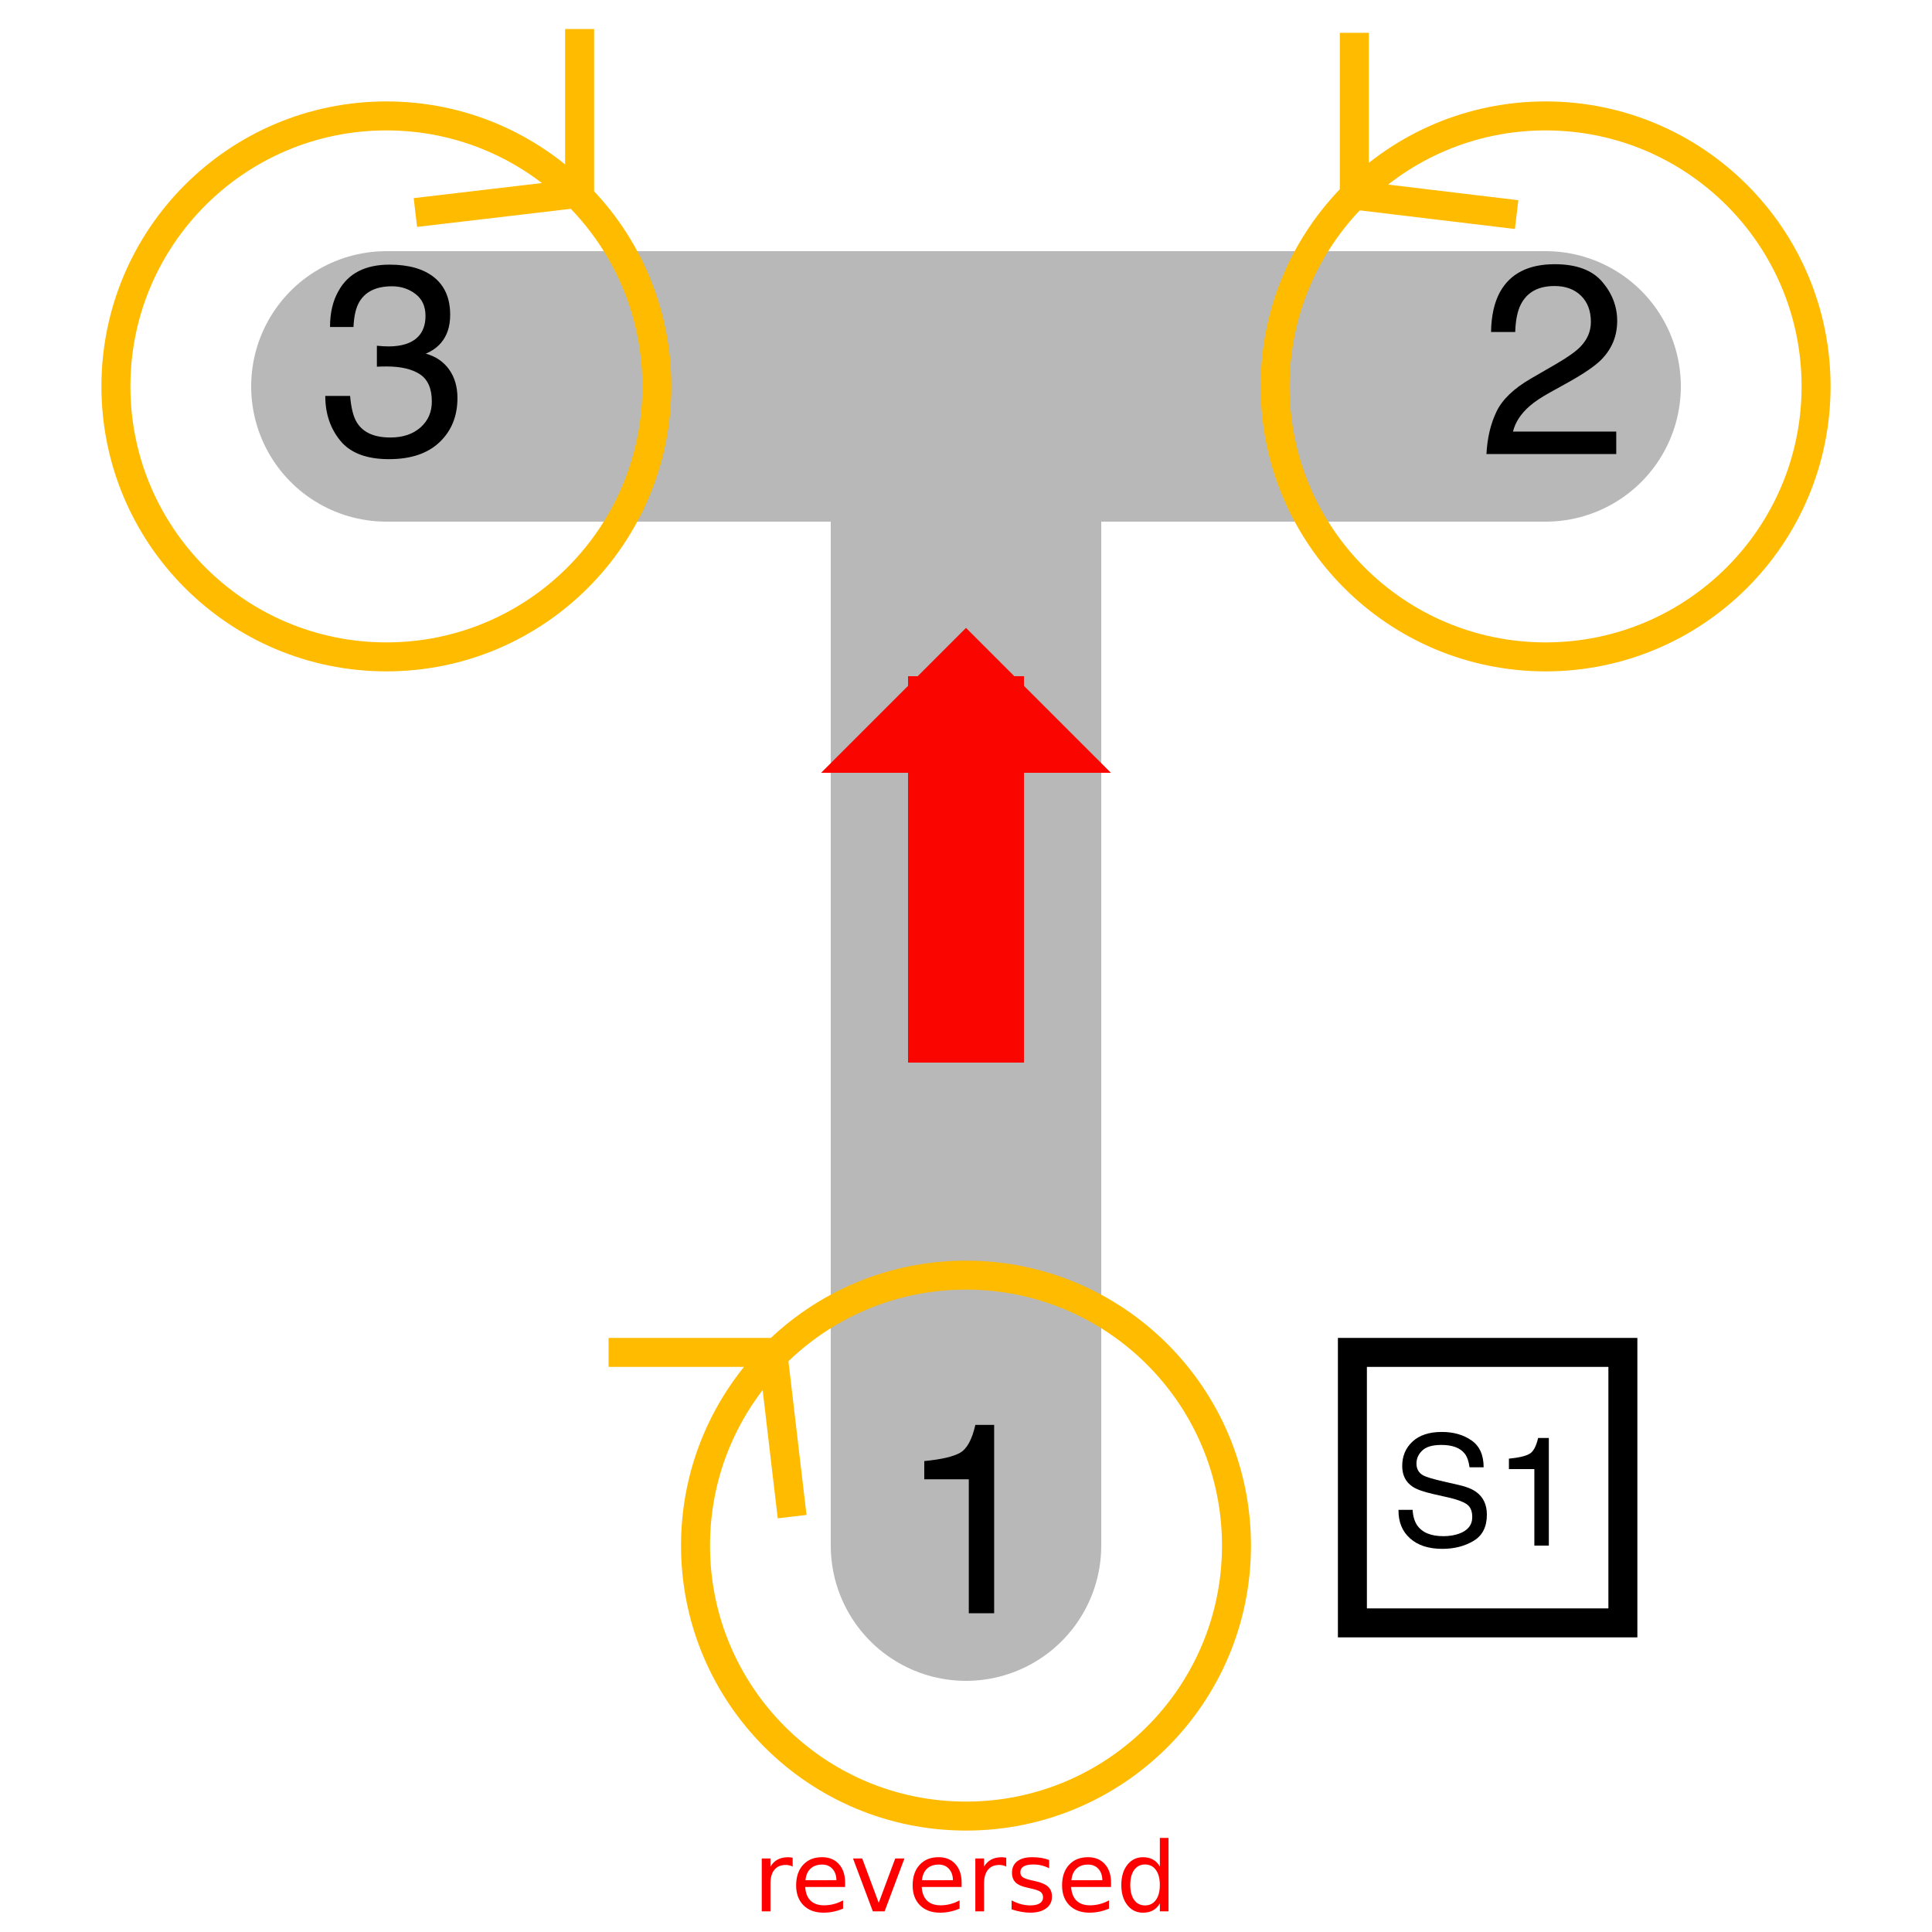
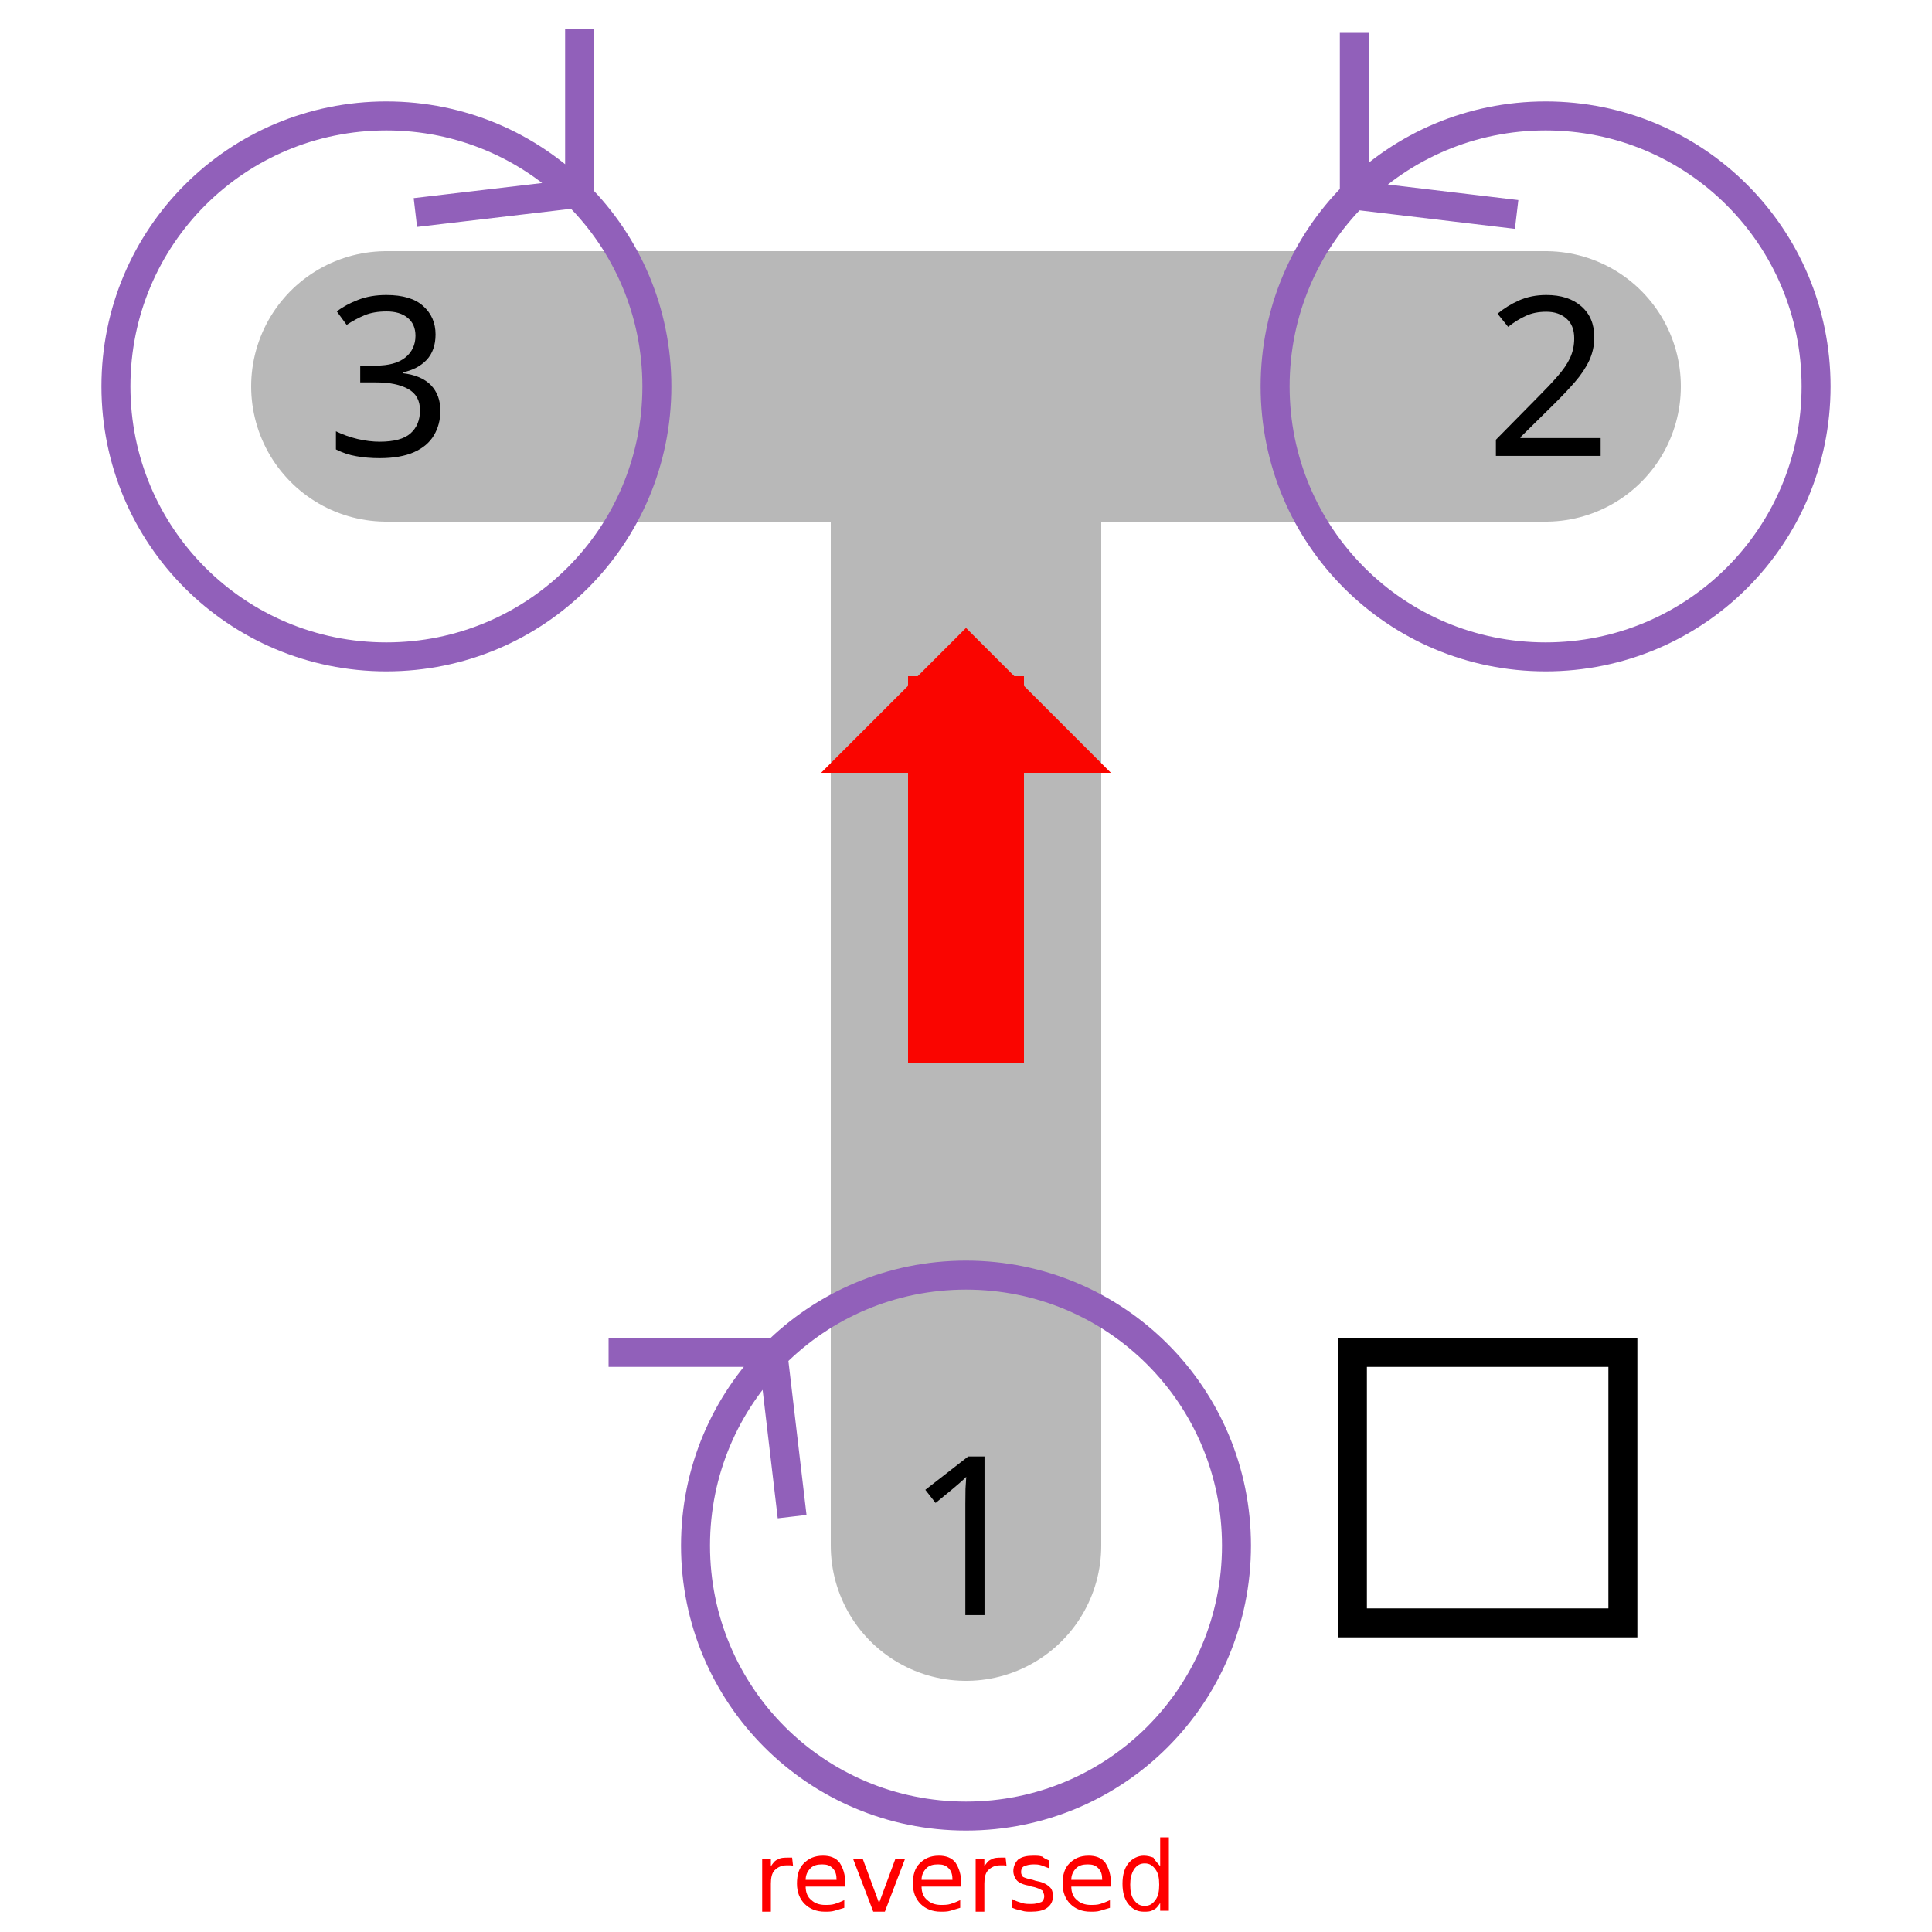
- <svg xmlns="http://www.w3.org/2000/svg" xmlns:xlink="http://www.w3.org/1999/xlink" height="200pt" viewBox="0 0 200 200" width="200pt">
-   <symbol id="glyph0-1" overflow="visible">
-     <path d="m2.68-13.863v-1.887c1.777-.172 3.016-.461 3.719-.867.703-.406 1.227-1.367 1.57-2.879h1.945v19.496h-2.625v-13.863zm0 0" />
-   </symbol>
-   <symbol id="glyph0-2" overflow="visible">
-     <path d="m1.922-4.402c.605-1.25 1.789-2.383 3.547-3.402l2.625-1.52c1.176-.684 2-1.266 2.477-1.75.746-.758 1.117-1.621 1.117-2.598 0-1.141-.34-2.043-1.023-2.715-.684-.668-1.594-1.004-2.734-1.004-1.688 0-2.852.637-3.5 1.914-.348.684-.539 1.633-.574 2.844h-2.504c.027-1.703.344-3.094.945-4.172 1.066-1.895 2.949-2.844 5.648-2.844 2.242 0 3.879.609 4.914 1.82s1.551 2.562 1.551 4.047c0 1.566-.551 2.906-1.652 4.02-.641.648-1.785 1.43-3.434 2.352l-1.871 1.039c-.895.492-1.598.961-2.109 1.41-.91.793-1.484 1.672-1.719 2.637h10.688v2.324h-13.438c.09-1.688.441-3.152 1.047-4.402zm0 0" />
-   </symbol>
-   <symbol id="glyph0-3" overflow="visible">
-     <path d="m2.234-1.375c-1.043-1.27-1.562-2.816-1.562-4.641h2.57c.109 1.266.344 2.188.711 2.762.637 1.031 1.789 1.543 3.457 1.543 1.293 0 2.332-.344 3.117-1.039.785-.691 1.176-1.586 1.176-2.68 0-1.348-.414-2.289-1.238-2.828-.824-.539-1.969-.805-3.438-.805-.164 0-.332 0-.5.004-.168.004-.34.012-.512.02v-2.172c.254.027.469.047.641.055.176.008.363.016.562.016.922 0 1.676-.148 2.27-.438 1.039-.512 1.559-1.422 1.559-2.734 0-.977-.348-1.73-1.039-2.258-.691-.527-1.5-.793-2.422-.793-1.641 0-2.773.547-3.402 1.641-.348.602-.543 1.457-.59 2.57h-2.43c0-1.457.289-2.699.875-3.719 1-1.824 2.766-2.734 5.289-2.734 1.996 0 3.539.445 4.633 1.332 1.094.891 1.641 2.176 1.641 3.863 0 1.203-.32 2.18-.969 2.926-.402.465-.922.828-1.559 1.094 1.031.281 1.836.828 2.414 1.633.578.809.867 1.793.867 2.961 0 1.867-.613 3.391-1.848 4.566-1.23 1.176-2.973 1.762-5.234 1.762-2.316 0-3.996-.633-5.039-1.906zm0 0" />
-   </symbol>
-   <symbol id="glyph1-1" overflow="visible">
-     <path d="m2.234-3.703c.035.652.191 1.18.461 1.586.516.762 1.426 1.141 2.727 1.141.582 0 1.113-.082 1.594-.25.926-.324 1.391-.902 1.391-1.734 0-.625-.195-1.07-.586-1.336-.395-.262-1.016-.488-1.859-.68l-1.555-.352c-1.016-.23-1.734-.48-2.156-.758-.73-.48-1.094-1.195-1.094-2.148 0-1.031.355-1.879 1.07-2.539.715-.66 1.723-.992 3.031-.992 1.203 0 2.227.289 3.066.871.84.582 1.262 1.508 1.262 2.785h-1.461c-.078-.613-.246-1.086-.5-1.414-.473-.598-1.277-.898-2.414-.898-.918 0-1.574.191-1.977.578s-.602.832-.602 1.344c0 .562.234.973.703 1.234.309.168 1.004.375 2.086.625l1.609.367c.777.176 1.375.418 1.797.727.73.535 1.094 1.316 1.094 2.336 0 1.27-.461 2.18-1.387 2.727-.926.547-2 .82-3.223.82-1.426 0-2.543-.363-3.352-1.094-.809-.723-1.203-1.707-1.188-2.945zm0 0" />
-   </symbol>
-   <symbol id="glyph1-2" overflow="visible">
-     <path d="m1.531-7.922v-1.078c1.016-.098 1.723-.266 2.125-.496.402-.23.699-.781.898-1.645h1.109v11.141h-1.5v-7.922zm0 0" />
-   </symbol>
+ <svg xmlns="http://www.w3.org/2000/svg" version="1.1" id="Layer_1" x="0px" y="0px" viewBox="0 0 200 200" style="enable-background:new 0 0 200 200;" xml:space="preserve">
+   <style type="text/css">
+ 	.st0{fill:none;stroke:#B8B8B8;stroke-width:28;stroke-linecap:round;stroke-linejoin:round;stroke-miterlimit:10;}
+ 	.st1{fill:none;stroke:#9160BA;stroke-width:3;stroke-miterlimit:10;}
+ 	.st2{fill:none;stroke:#000000;stroke-width:3;stroke-miterlimit:10;}
+ 	.st3{fill:none;stroke:#FA0500;stroke-width:12;stroke-linejoin:bevel;stroke-miterlimit:10;}
+ 	.st4{fill:#FA0500;}
+ 	.st5{font-family:'MyriadPro-Regular';}
+ 	.st6{font-size:23px;}
+ 	.st7{fill:#FF0000;}
+ </style>
  <g>
    <g>
-       <path d="m40 40h120m-60 0v120" style="fill:none;stroke:#b8b8b8;stroke-width:28;stroke-linecap:round;stroke-linejoin:round;stroke-miterlimit:10" />
-       <g>
-         <use height="100%" width="100%" x="93" xlink:href="#glyph0-1" y="167" />
-       </g>
-       <path d="m40 68c-15.465 0-28-12.535-28-28s12.535-28 28-28 28 12.535 28 28-12.535 28-28 28m20-48-17 2m17-2v-17" fill="none" stroke="#fb0" stroke-miterlimit="10" stroke-width="3" />
-       <g>
-         <use height="100%" width="100%" x="153" xlink:href="#glyph0-2" y="47" />
-       </g>
-       <path d="m160 12c15.465 0 28 12.535 28 28s-12.535 28-28 28-28-12.535-28-28 12.535-28 28-28m-19.801 8.199 16.801 2.016m-16.801-2.016v-16.801" fill="none" stroke="#fb0" stroke-miterlimit="10" stroke-width="3" />
-       <g>
-         <use height="100%" width="100%" x="33" xlink:href="#glyph0-3" y="47" />
-       </g>
-       <path d="m140 140h28v28h-28zm0 0" fill="none" stroke="#000" stroke-miterlimit="10" stroke-width="3" />
-       <g>
-         <use height="100%" width="100%" x="144" xlink:href="#glyph1-1" y="160" />
-         <use height="100%" width="100%" x="154.672" xlink:href="#glyph1-2" y="160" />
-       </g>
-       <path d="m100 70v40" fill="none" stroke="#fa0500" stroke-linejoin="bevel" stroke-miterlimit="10" stroke-width="12" />
-       <path d="m100 65-15 15h30z" fill="#fa0500" />
-       <path d="m128 160c0 15.465-12.535 28-28 28s-28-12.535-28-28 12.535-28 28-28 28 12.535 28 28m-48-20 2 17m-2-17h-17" fill="none" stroke="#fb0" stroke-miterlimit="10" stroke-width="3" />
+       <path class="st0" d="M40,40h120 M100,40v120" />
+       <path class="st1" d="M40,68c-15.5,0-28-12.5-28-28s12.5-28,28-28s28,12.5,28,28S55.5,68,40,68 M60,20l-17,2 M60,20V3" />
+       <path class="st1" d="M160,12c15.5,0,28,12.5,28,28s-12.5,28-28,28s-28-12.5-28-28S144.5,12,160,12 M140.2,20.2l16.8,2 M140.2,20.2    V3.4" />
+       <path class="st2" d="M140,140h28v28h-28V140z" />
+       <path class="st3" d="M100,70v40" />
+       <path class="st4" d="M100,65L85,80h30L100,65z" />
+       <path class="st1" d="M128,160c0,15.5-12.5,28-28,28s-28-12.5-28-28s12.5-28,28-28S128,144.5,128,160 M80,140l2,17 M80,140H63" />
+       <text transform="matrix(1 0 0 1 93.744 167.1946)" class="st5 st6">1</text>
+       <text transform="matrix(1 0 0 1 153.744 47.1946)" class="st5 st6">2</text>
+       <text transform="matrix(1 0 0 1 33.744 47.1946)" class="st5 st6">3</text>
    </g>
-     <g fill="#f00">
-       <path d="m82.059 193.23q-.151-.088-.332-.127-.176-.044-.391-.044-.762 0-1.172.498-.405.493-.405 1.421v2.881h-.903v-5.469h.903v.85q.283-.498.737-.737.454-.244 1.104-.244.093 0 .205.015.112.01.249.034l.005.923z" />
-       <path d="m87.484 194.9v.439h-4.131q.059.928.557 1.416.503.483 1.396.483.518 0 1.001-.127.488-.127.967-.381v.85q-.483.205-.991.312-.508.107-1.03.107-1.309 0-2.075-.762-.762-.762-.762-2.061 0-1.343.723-2.129.728-.791 1.958-.791 1.104 0 1.743.713.645.708.645 1.929zm-.898-.264q-.01-.737-.415-1.177-.4-.439-1.064-.439-.752 0-1.206.425-.449.425-.518 1.196l3.203-.005z" />
-       <path d="m88.304 192.39h.952l1.709 4.59 1.709-4.59h.952l-2.051 5.469h-1.221z" />
-       <path d="m99.545 194.9v.439h-4.131q.059.928.557 1.416.503.483 1.396.483.518 0 1.001-.127.488-.127.967-.381v.85q-.483.205-.991.312-.508.107-1.03.107-1.309 0-2.075-.762-.762-.762-.762-2.061 0-1.343.723-2.129.728-.791 1.958-.791 1.104 0 1.743.713.645.708.645 1.929zm-.898-.264q-.01-.737-.415-1.177-.4-.439-1.064-.439-.752 0-1.206.425-.449.425-.518 1.196l3.203-.005z" />
-       <path d="m104.169 193.23q-.151-.088-.332-.127-.176-.044-.391-.044-.762 0-1.172.498-.405.493-.405 1.421v2.881h-.903v-5.469h.903v.85q.283-.498.737-.737.454-.244 1.104-.244.093 0 .205.015.112.01.249.034l.005.923z" />
-       <path d="m108.607 192.551v.85q-.381-.195-.791-.293-.41-.098-.85-.098-.669 0-1.006.205-.332.205-.332.615 0 .312.239.493.239.176.962.337l.308.068q.957.205 1.357.581.405.371.405 1.04 0 .762-.605 1.206-.601.444-1.655.444-.439 0-.918-.088-.474-.083-1.001-.254v-.928q.498.259.981.391.483.127.957.127.635 0 .977-.215.342-.22.342-.615 0-.366-.249-.562-.244-.195-1.079-.376l-.312-.073q-.835-.176-1.206-.537-.371-.366-.371-1.001 0-.771.547-1.191.547-.42 1.553-.42.498 0 .938.073.439.073.811.22z" />
-       <path d="m115.013 194.9v.439h-4.131q.059.928.557 1.416.503.483 1.396.483.518 0 1.001-.127.488-.127.967-.381v.85q-.483.205-.991.312-.508.107-1.03.107-1.309 0-2.075-.762-.762-.762-.762-2.061 0-1.343.723-2.129.728-.791 1.958-.791 1.104 0 1.743.713.645.708.645 1.929zm-.898-.264q-.01-.737-.415-1.177-.4-.439-1.064-.439-.752 0-1.206.425-.449.425-.518 1.196l3.203-.005z" />
-       <path d="m120.067 193.22v-2.959h.898v7.598h-.898v-.82q-.283.488-.718.728-.43.234-1.035.234-.991 0-1.616-.791-.62-.791-.62-2.08 0-1.289.62-2.08.625-.791 1.616-.791.605 0 1.035.239.435.234.718.723zm-3.062 1.909q0 .991.405 1.558.41.562 1.123.562.713 0 1.123-.562.41-.566.41-1.558 0-.991-.41-1.553-.41-.566-1.123-.566-.713 0-1.123.566-.405.562-.405 1.553z" />
+     <g>
+       <path class="st7" d="M82.1,193.2c-0.1-0.1-0.2-0.1-0.3-0.1c-0.1,0-0.2,0-0.4,0c-0.5,0-0.9,0.2-1.2,0.5c-0.3,0.3-0.4,0.8-0.4,1.4    v2.9h-0.9v-5.5h0.9v0.8c0.2-0.3,0.4-0.6,0.7-0.7c0.3-0.2,0.7-0.2,1.1-0.2c0.1,0,0.1,0,0.2,0c0.1,0,0.2,0,0.2,0L82.1,193.2    L82.1,193.2z" />
+       <path class="st7" d="M87.5,194.9v0.4h-4.1c0,0.6,0.2,1.1,0.6,1.4c0.3,0.3,0.8,0.5,1.4,0.5c0.3,0,0.7,0,1-0.1    c0.3-0.1,0.6-0.2,1-0.4v0.8c-0.3,0.1-0.7,0.2-1,0.3s-0.7,0.1-1,0.1c-0.9,0-1.6-0.3-2.1-0.8c-0.5-0.5-0.8-1.2-0.8-2.1    c0-0.9,0.2-1.6,0.7-2.1c0.5-0.5,1.1-0.8,2-0.8c0.7,0,1.3,0.2,1.7,0.7C87.3,193.4,87.5,194.1,87.5,194.9L87.5,194.9z M86.6,194.6    c0-0.5-0.1-0.9-0.4-1.2c-0.3-0.3-0.6-0.4-1.1-0.4c-0.5,0-0.9,0.1-1.2,0.4c-0.3,0.3-0.5,0.7-0.5,1.2L86.6,194.6L86.6,194.6z" />
+       <path class="st7" d="M88.3,192.4h1L91,197l1.7-4.6h1l-2.1,5.5h-1.2L88.3,192.4z" />
+       <path class="st7" d="M99.5,194.9v0.4h-4.1c0,0.6,0.2,1.1,0.6,1.4c0.3,0.3,0.8,0.5,1.4,0.5c0.3,0,0.7,0,1-0.1    c0.3-0.1,0.6-0.2,1-0.4v0.8c-0.3,0.1-0.7,0.2-1,0.3s-0.7,0.1-1,0.1c-0.9,0-1.6-0.3-2.1-0.8c-0.5-0.5-0.8-1.2-0.8-2.1    c0-0.9,0.2-1.6,0.7-2.1c0.5-0.5,1.1-0.8,2-0.8c0.7,0,1.3,0.2,1.7,0.7C99.3,193.4,99.5,194.1,99.5,194.9L99.5,194.9z M98.6,194.6    c0-0.5-0.1-0.9-0.4-1.2c-0.3-0.3-0.6-0.4-1.1-0.4c-0.5,0-0.9,0.1-1.2,0.4c-0.3,0.3-0.5,0.7-0.5,1.2L98.6,194.6L98.6,194.6z" />
+       <path class="st7" d="M104.2,193.2c-0.1-0.1-0.2-0.1-0.3-0.1c-0.1,0-0.2,0-0.4,0c-0.5,0-0.9,0.2-1.2,0.5c-0.3,0.3-0.4,0.8-0.4,1.4    v2.9H101v-5.5h0.9v0.8c0.2-0.3,0.4-0.6,0.7-0.7c0.3-0.2,0.7-0.2,1.1-0.2c0.1,0,0.1,0,0.2,0c0.1,0,0.2,0,0.2,0L104.2,193.2    L104.2,193.2z" />
+       <path class="st7" d="M108.6,192.6v0.8c-0.3-0.1-0.5-0.2-0.8-0.3c-0.3-0.1-0.6-0.1-0.8-0.1c-0.4,0-0.8,0.1-1,0.2    c-0.2,0.1-0.3,0.3-0.3,0.6c0,0.2,0.1,0.4,0.2,0.5c0.2,0.1,0.5,0.2,1,0.3l0.3,0.1c0.6,0.1,1.1,0.3,1.4,0.6c0.3,0.2,0.4,0.6,0.4,1    c0,0.5-0.2,0.9-0.6,1.2c-0.4,0.3-1,0.4-1.7,0.4c-0.3,0-0.6,0-0.9-0.1c-0.3-0.1-0.6-0.1-1-0.3v-0.9c0.3,0.2,0.7,0.3,1,0.4    c0.3,0.1,0.6,0.1,1,0.1c0.4,0,0.7-0.1,1-0.2c0.2-0.1,0.3-0.4,0.3-0.6c0-0.2-0.1-0.4-0.2-0.6c-0.2-0.1-0.5-0.3-1.1-0.4l-0.3-0.1    c-0.6-0.1-1-0.3-1.2-0.5c-0.2-0.2-0.4-0.6-0.4-1c0-0.5,0.2-0.9,0.5-1.2c0.4-0.3,0.9-0.4,1.6-0.4c0.3,0,0.6,0,0.9,0.1    C108.1,192.4,108.4,192.5,108.6,192.6L108.6,192.6z" />
+       <path class="st7" d="M115,194.9v0.4h-4.1c0,0.6,0.2,1.1,0.6,1.4c0.3,0.3,0.8,0.5,1.4,0.5c0.3,0,0.7,0,1-0.1c0.3-0.1,0.6-0.2,1-0.4    v0.8c-0.3,0.1-0.7,0.2-1,0.3s-0.7,0.1-1,0.1c-0.9,0-1.6-0.3-2.1-0.8c-0.5-0.5-0.8-1.2-0.8-2.1c0-0.9,0.2-1.6,0.7-2.1    c0.5-0.5,1.1-0.8,2-0.8c0.7,0,1.3,0.2,1.7,0.7C114.8,193.4,115,194.1,115,194.9L115,194.9z M114.1,194.6c0-0.5-0.1-0.9-0.4-1.2    c-0.3-0.3-0.6-0.4-1.1-0.4c-0.5,0-0.9,0.1-1.2,0.4c-0.3,0.3-0.5,0.7-0.5,1.2L114.1,194.6L114.1,194.6z" />
+       <path class="st7" d="M120.1,193.2v-3h0.9v7.6h-0.9V197c-0.2,0.3-0.4,0.6-0.7,0.7c-0.3,0.2-0.6,0.2-1,0.2c-0.7,0-1.2-0.3-1.6-0.8    c-0.4-0.5-0.6-1.2-0.6-2.1s0.2-1.6,0.6-2.1c0.4-0.5,1-0.8,1.6-0.8c0.4,0,0.7,0.1,1,0.2C119.6,192.7,119.9,192.9,120.1,193.2z     M117,195.1c0,0.7,0.1,1.2,0.4,1.6c0.3,0.4,0.6,0.6,1.1,0.6c0.5,0,0.8-0.2,1.1-0.6c0.3-0.4,0.4-0.9,0.4-1.6c0-0.7-0.1-1.2-0.4-1.6    c-0.3-0.4-0.6-0.6-1.1-0.6c-0.5,0-0.8,0.2-1.1,0.6C117.1,194,117,194.5,117,195.1z" />
    </g>
  </g>
</svg>
